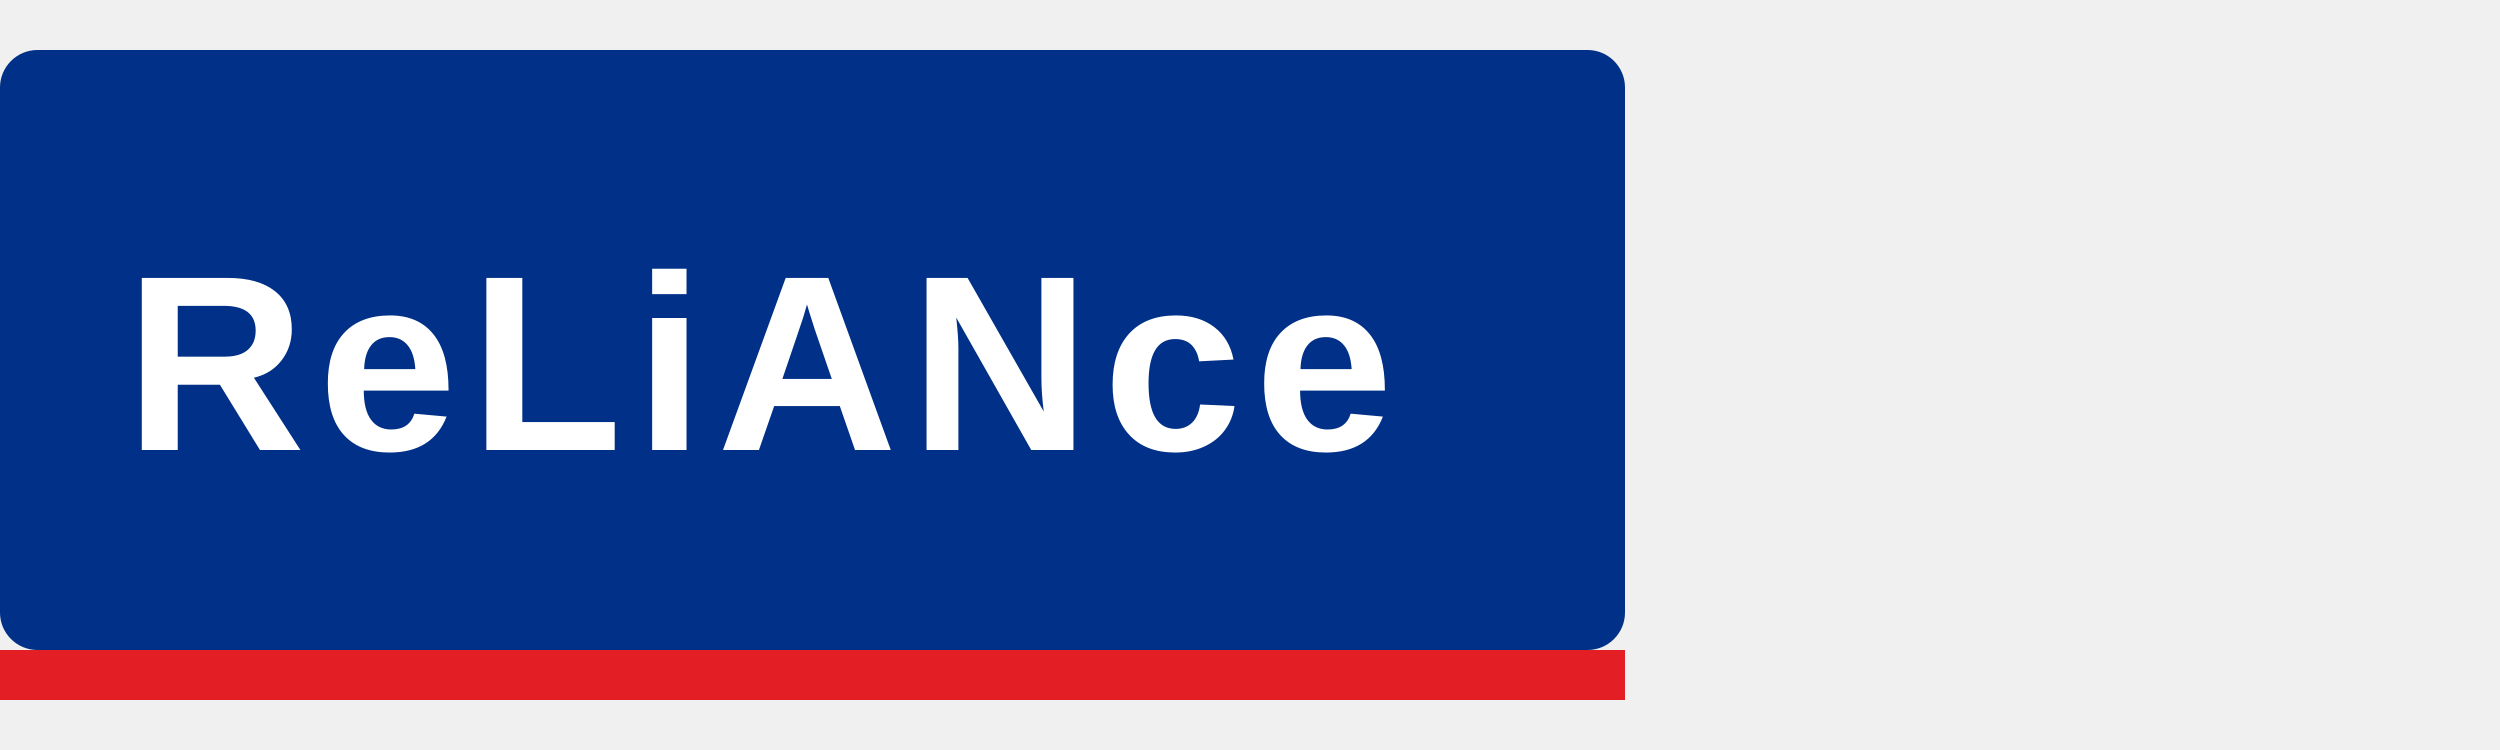
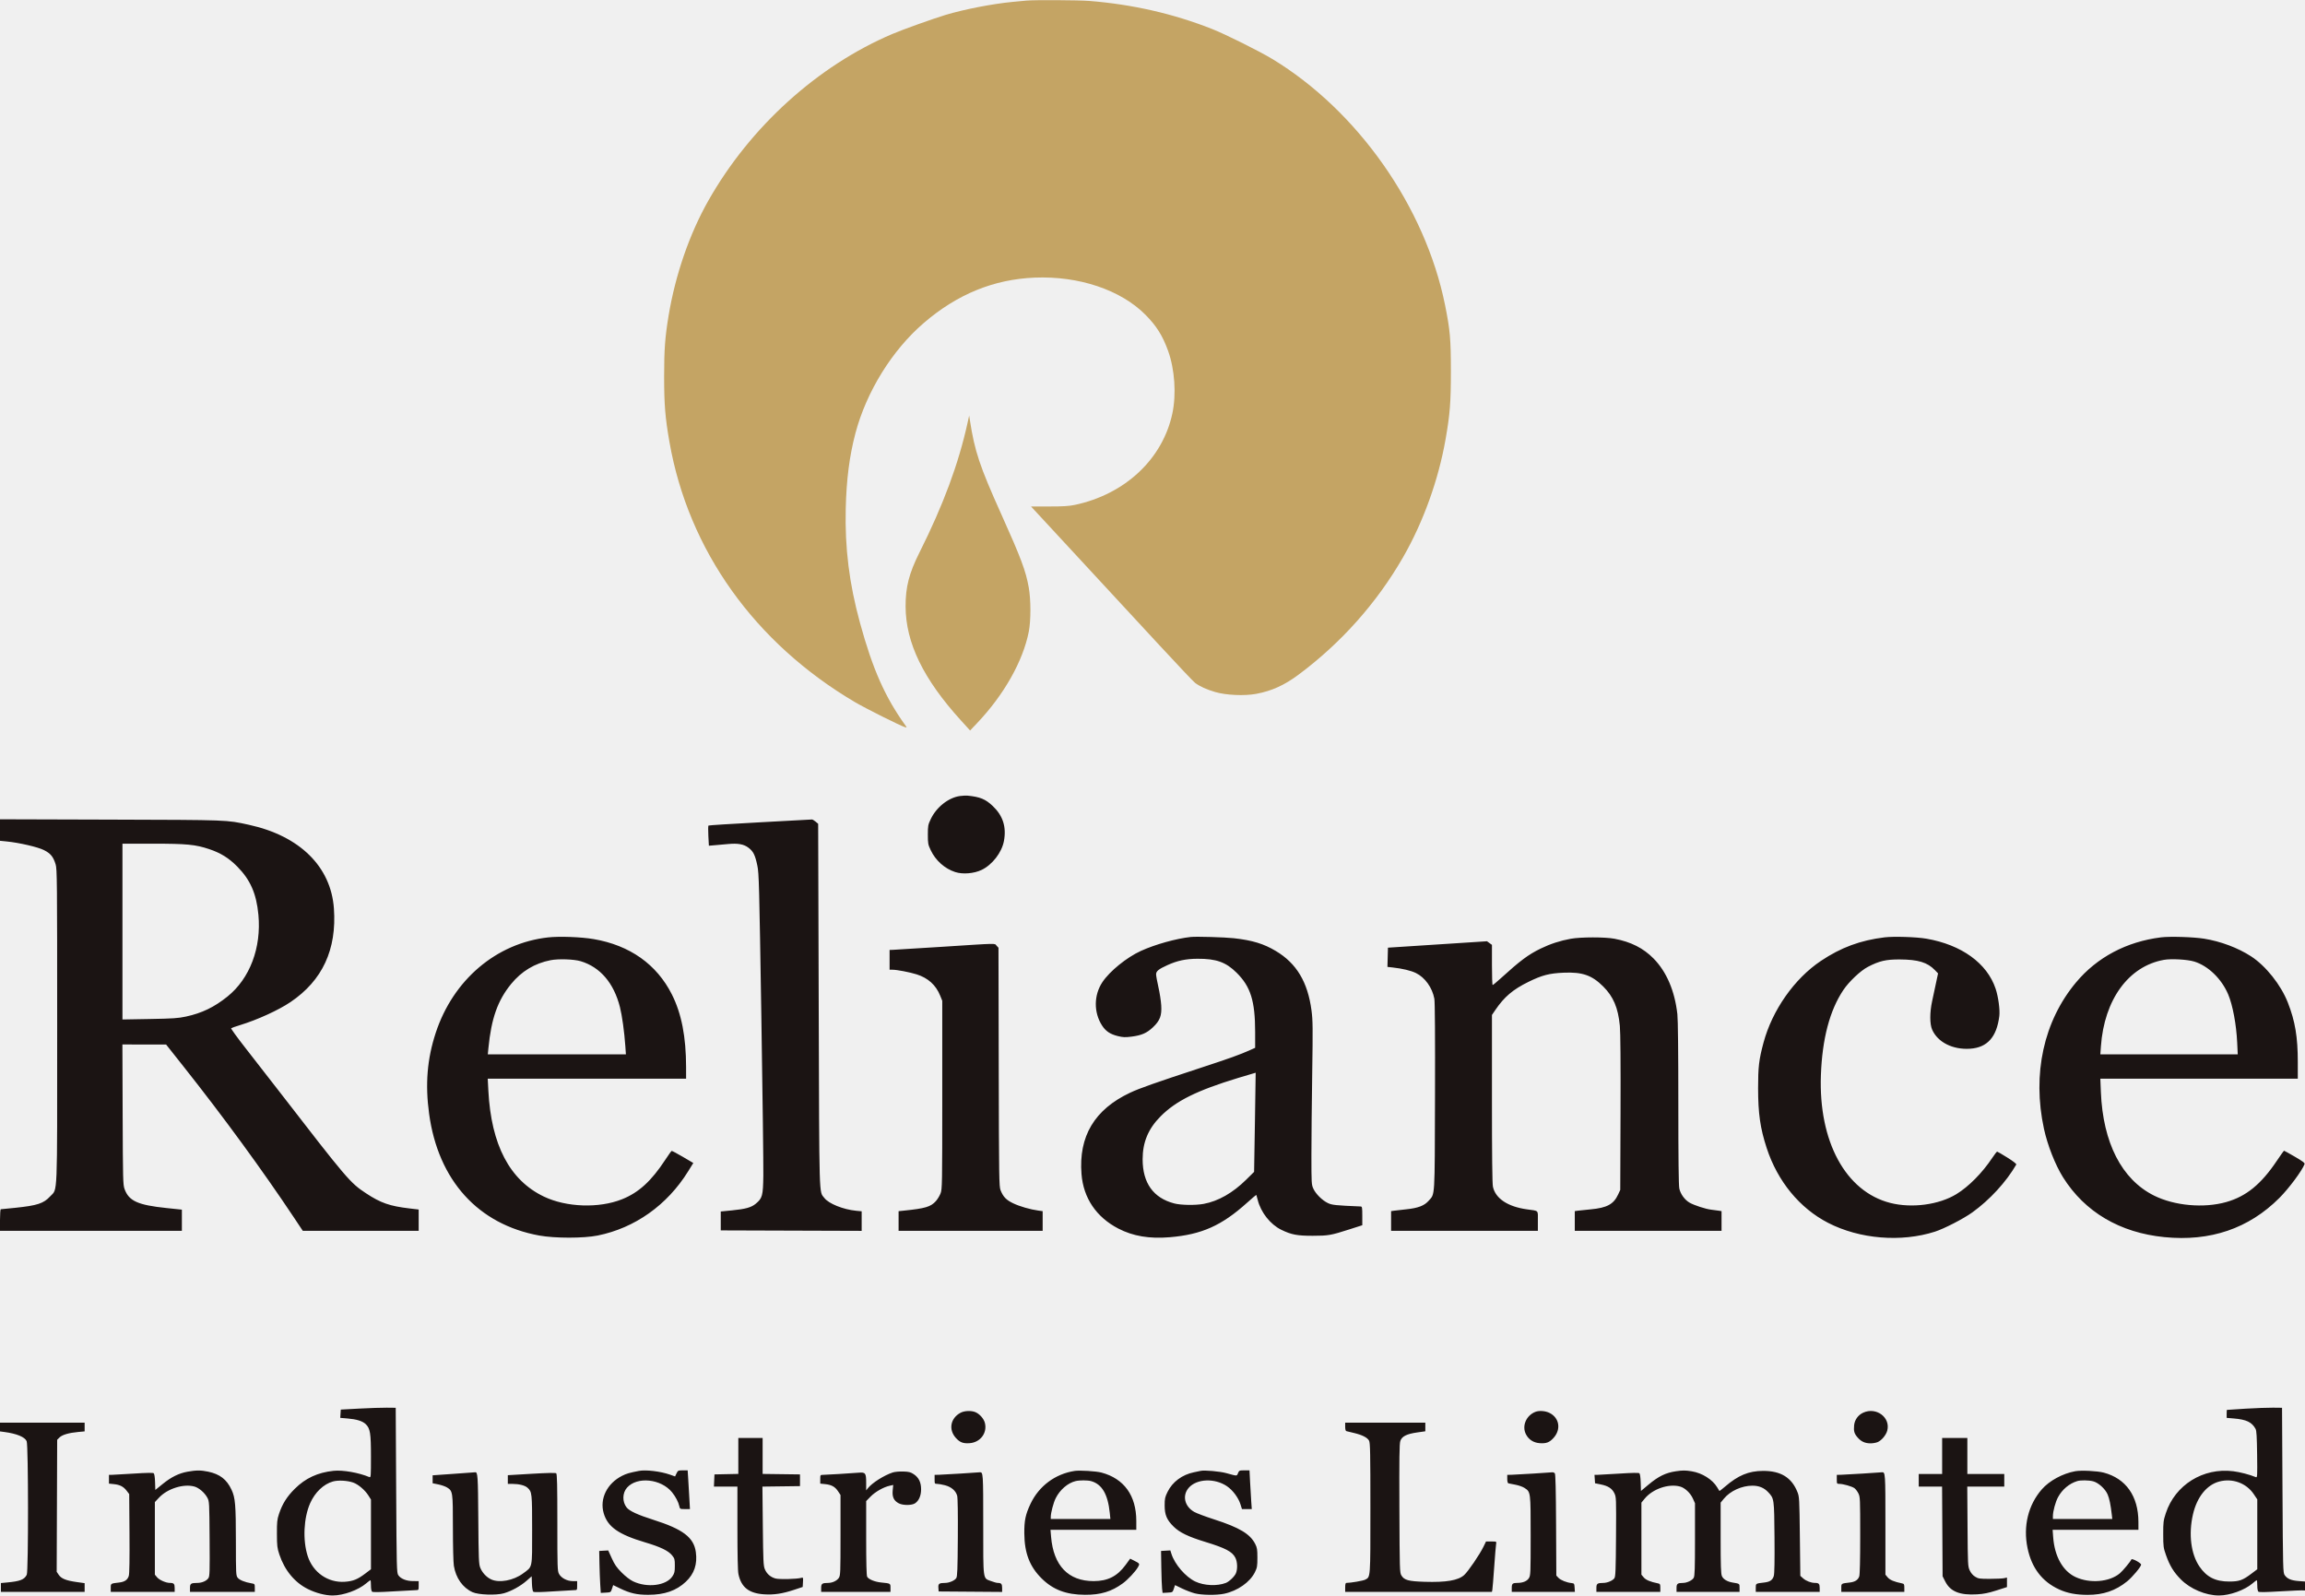
- <svg xmlns="http://www.w3.org/2000/svg" viewBox="0 0 200 60" width="200" height="60">
-   <rect x="0" y="4" width="130" height="48" rx="3" fill="#003087" />
-   <text x="10" y="36" font-family="Arial,Helvetica,sans-serif" font-size="20" font-weight="700" fill="white" letter-spacing="1">ReLiANce</text>
-   <rect x="0" y="52" width="130" height="4" fill="#E31E24" />
+ <svg xmlns="http://www.w3.org/2000/svg" width="380.091" height="263.095" viewBox="0 0 2560 1772">
+   <path fill="#1b1413" fill-rule="evenodd" d="M1066.174 884.078c-12.71 1.723-26.167 12.351-32.459 25.634-2.985 6.302-3.215 7.539-3.215 17.288 0 9.728.234 10.994 3.185 17.223 5.445 11.495 15.558 20.521 27.215 24.291 8.356 2.702 20.776 1.697 29.302-2.372 11.809-5.636 22.39-19.309 24.784-32.028 2.947-15.657-1.077-28.236-12.486-39.026-8.066-7.628-14.088-10.089-28-11.441-1.65-.16-5.397.034-8.326.431M0 921.851v11.946l7.25.724c14.339 1.433 34.885 6.199 41.696 9.673 7.32 3.734 10.207 7.276 12.83 15.743C63.38 965.112 63.5 977.596 63.5 1139c0 195.968.63 180.564-7.755 189.661-7.328 7.95-14.187 10.192-39.124 12.789-8.184.853-15.271 1.55-15.75 1.55S0 1348.4 0 1355v12h202v-23.548l-17.07-1.785c-31.841-3.329-41.764-7.811-46.566-21.034-1.749-4.817-1.881-9.926-2.143-82.883l-.28-77.75 24.28.04 24.279.04 19.5 24.608c44.244 55.835 87.467 114.961 122.492 167.562l9.822 14.75H465v-23.691l-10.25-1.21c-21.945-2.59-31.988-6.091-48.215-16.805-17.761-11.726-20.621-15.088-98.082-115.294a10439 10439 0 0 0-35.728-45.918c-9.234-11.78-16.437-21.727-16.007-22.106.43-.378 4.832-1.927 9.782-3.441 19.401-5.935 42.746-16.591 56.13-25.622 35.494-23.952 51.465-58.364 48.226-103.913-3.31-46.556-37.966-80.674-94.448-92.982-25.218-5.495-21.486-5.355-153.658-5.748L0 909.905zm844-8.585c-31.075 1.647-56.802 3.273-57.17 3.614s-.413 5.517-.1 11.503l.571 10.883 7.099-.604c3.905-.332 10.298-.901 14.207-1.266 11.024-1.027 17.504.145 22.689 4.104 5.399 4.122 7.34 8.044 9.835 19.865 1.788 8.469 2.111 20.612 4.435 166.635 1.378 86.625 2.377 166.5 2.22 177.5-.323 22.591-1.044 25.254-8.507 31.438-4.938 4.091-11.201 5.834-26.358 7.334l-12.421 1.23v20.998l78.25.256 78.25.256v-21.723l-6.25-.608c-14.23-1.385-30.382-7.888-35.165-14.159-6.052-7.934-5.626 6.517-6.296-213.82l-.614-201.798-2.914-2.452c-1.603-1.349-3.442-2.391-4.088-2.316-.645.074-26.598 1.483-57.673 3.13m-708 121.357v97.624l30.25-.531c25.926-.454 31.68-.839 40.25-2.692 17.766-3.842 31.439-10.439 46.131-22.258 24.848-19.989 37.791-54.194 34.36-90.799-2.201-23.483-8.94-38.846-23.491-53.553-9.429-9.53-18.428-15.12-31.197-19.379-15.317-5.109-24.79-6.023-62.553-6.029L136 937zm472.708 6.476c-57.485 6.382-105.449 47.129-124.783 106.006-9.526 29.012-11.82 57.103-7.339 89.895 10.103 73.93 54.395 122.858 122.392 135.204 17.314 3.143 49.159 3.142 64.785-.003 41.312-8.314 77.276-33.825 100.489-71.281l5.752-9.281-11.654-6.852c-6.409-3.769-11.999-6.725-12.421-6.57-.422.156-3.568 4.558-6.991 9.783-15.532 23.708-29.583 36.534-48.114 43.921-25.627 10.214-61.76 8.977-86.752-2.971-37.995-18.164-58.575-57.431-61.687-117.7l-.684-13.25H762l-.01-12.75c-.028-33.705-5.062-59.53-15.743-80.75-16.871-33.517-46.745-54.659-86.95-61.535-13.861-2.371-38.016-3.262-50.589-1.866m713.792-.48c-16.207 1.748-39.353 8.214-55.316 15.452-15.753 7.142-34.753 22.546-42.842 34.733-9.573 14.422-9.739 33.552-.417 48.079 4.079 6.357 9.038 9.694 17.516 11.786 5.834 1.439 8.17 1.53 15.466.599 10.969-1.4 16.839-3.969 23.531-10.298 7.891-7.462 9.983-12.993 9.256-24.463-.314-4.954-1.724-14.043-3.133-20.197-1.408-6.155-2.561-12.537-2.561-14.182 0-3.555 2.727-5.769 12.636-10.262 11.008-4.992 20.43-6.983 33.364-7.051 20.816-.11 31.557 3.733 43.465 15.553 15.528 15.413 20.523 31.41 20.531 65.745l.004 17.614-5.75 2.564c-11.698 5.215-21.536 8.747-54.75 19.653-50.608 16.618-67.982 22.745-78.4 27.648-39.495 18.586-57.298 48.448-53.94 90.478 2.121 26.542 16.48 47.754 40.879 60.385 16.368 8.474 34.58 11.533 57.263 9.619 35.285-2.979 57.472-12.873 85.582-38.165 5.605-5.042 10.305-8.997 10.445-8.789s.811 2.63 1.491 5.38c3.444 13.948 14.021 27.371 26.27 33.342 11.137 5.429 17.615 6.66 34.91 6.636 17.286-.024 20.072-.512 40.707-7.129l14.293-4.583v-10.383c0-9.194-.2-10.391-1.75-10.457-28.112-1.185-31.906-1.581-36.521-3.815-6.263-3.032-13.35-10.05-16.049-15.891-2.099-4.544-2.18-5.934-2.18-37.22 0-17.875.392-58.6.871-90.5.768-51.196.679-59.433-.757-70.218-4.215-31.657-16.607-52.33-39.607-66.078-13.493-8.066-26.019-11.887-46.507-14.191-10.093-1.134-41.854-2.057-48-1.394m770.5.417c-26.919 3.312-48.345 11.244-70.651 26.156-29.473 19.704-54.05 54.716-63.743 90.808-5.065 18.86-6.027 26.946-6.01 50.5.021 28.234 2.349 44.464 9.538 66.5 12.054 36.945 36.565 66.806 68.227 83.121 34.948 18.007 81.087 21.813 118.639 9.784 10.245-3.282 31.646-14.314 41.5-21.393 19.365-13.913 37.723-33.898 48.825-53.152.404-.702-3.408-3.684-9.909-7.75-5.812-3.636-10.917-6.61-11.345-6.61s-2.837 3.097-5.354 6.882c-11.133 16.743-26.26 32.04-39.908 40.357-19.429 11.841-49.46 15.835-73.37 9.758-49.622-12.611-79.797-68.209-77.092-142.047 1.477-40.304 9.819-71.885 24.95-94.45 6.267-9.347 19.095-21.453 27.203-25.673 12.675-6.597 20.147-8.333 35.5-8.249 20.424.111 30.676 3.233 38.979 11.87l3.478 3.619-2.383 11.217a8502 8502 0 0 1-4.213 19.716c-2.704 12.556-2.682 25.352.056 31.563 6.181 14.022 22.943 22.436 42.148 21.156 19.078-1.272 29.509-12.923 32.427-36.219.865-6.904-1.111-21.513-4.125-30.49-9.493-28.279-37.847-48.752-76.867-55.501-11.073-1.916-36.387-2.718-46.5-1.473m307 .012c-38.191 4.761-70.932 22.116-94.235 49.952-35.981 42.978-48.865 101.735-35.675 162.695 3.927 18.147 12.554 40.084 21.161 53.805 24.208 38.594 63.15 61.583 112.605 66.475 50.949 5.041 93.664-9.507 127.648-43.475 10.554-10.549 25.279-30.329 28.004-37.618.464-1.242-2.044-3.156-10.817-8.25-6.282-3.647-11.657-6.632-11.945-6.632s-3.919 5.063-8.069 11.25c-17.457 26.03-33.981 39.493-56.177 45.775-24.904 7.048-57.523 4.111-80.231-7.225-35.816-17.879-56.696-58.611-58.977-115.05l-.596-14.75H2552v-18.276c0-27.986-2.902-45.393-11.035-66.195-7.705-19.706-24.496-40.804-40.965-51.473-14.473-9.375-33.71-16.601-52-19.532-11.898-1.907-38.083-2.712-48-1.476m-655.5 1.567c-11.739 2.105-22.766 5.704-33.49 10.929-13.698 6.673-22.537 13.273-44.475 33.206-4.389 3.987-8.329 7.25-8.757 7.25s-.778-10.04-.778-22.312v-22.312l-2.75-2-2.75-2.001-55 3.562-55 3.563-.283 10.674-.283 10.674 5.783.64c10.821 1.197 20.333 3.475 25.909 6.205 10.027 4.91 18.135 16.24 20.404 28.511.658 3.559.912 41.906.722 108.895-.325 114.388.099 107.381-6.976 115.418-4.922 5.592-11.737 8.191-25.122 9.581-5.585.579-11.617 1.265-13.404 1.523l-3.25.47V1367h163v-10.981c0-12.555 1.445-11.018-12.133-12.899-21.282-2.948-34.971-12.053-37.775-25.126-.745-3.474-1.092-34.595-1.092-97.931v-92.839l3.644-5.362c10.015-14.736 19.569-22.868 36.856-31.372 15.095-7.425 23.095-9.512 39.099-10.199 20.799-.894 31.371 2.769 43.873 15.201 11.403 11.338 16.647 23.712 18.573 43.821.696 7.27.964 41.126.763 96.687l-.308 85.5-2.301 5c-5.041 10.953-12.401 14.948-30.632 16.63-6.087.561-12.53 1.232-14.317 1.491l-3.25.47V1367h163v-21.909l-3.25-.502c-1.787-.275-5.5-.769-8.25-1.097-6.213-.741-18.695-4.786-23.953-7.765-5.386-3.049-10.133-9.57-11.455-15.733-.743-3.466-1.092-33.667-1.092-94.583 0-57.046-.389-92.977-1.072-99.108-2.873-25.761-12.002-47.096-26.428-61.766-11.33-11.521-25.114-18.49-43.451-21.968-10.5-1.992-37.331-1.967-48.549.046m-698.5 8.933c-28.325 1.818-52.962 3.339-54.75 3.379L988 1055v22h3.39c4.81 0 18.954 2.721 26.61 5.119 12.691 3.975 21.424 11.858 26.177 23.629l2.323 5.752V1216c0 100.104-.08 104.706-1.891 109.404-1.041 2.697-3.407 6.58-5.259 8.63-5.693 6.302-11.725 8.085-35.6 10.523l-5.75.587V1367h160v-21.877l-4.75-.638c-8.932-1.198-20.746-4.607-27.965-8.068-7.767-3.723-11.089-7.156-14.015-14.486-1.657-4.148-1.788-12.897-2.048-136.897l-.279-132.465-2.146-2.285c-2.577-2.743 3.646-2.873-60.797 1.264m-434.5 14.863c-17.675 3.457-32.298 12.268-43.85 26.422-14.938 18.303-22.021 38.355-25.228 71.417l-.655 6.75H695.15l-.643-9.25c-1.095-15.754-3.598-33.845-5.986-43.261-6.773-26.713-21.869-44.378-43.521-50.93-7.521-2.276-24.718-2.865-33.5-1.148m1791.738-.371c-39.239 7.061-66.221 44.153-69.909 96.105l-.628 8.855h152.607l-.63-13.25c-.948-19.941-4.95-41.367-9.945-53.25-7.283-17.327-22.157-31.767-37.661-36.562-7.629-2.36-25.65-3.371-33.834-1.898m-1028.063 131.11c-45.894 13.97-69.166 25.505-86.275 42.765-13.624 13.744-19.865 28.695-19.865 47.585 0 26.34 11.886 42.976 35.036 49.035 7.584 1.986 23.441 2.23 32.799.507 16.129-2.971 32.293-12.173 47.152-26.843l8.812-8.699.919-55c.505-30.25.88-55.052.833-55.116s-8.782 2.53-19.411 5.766M399 1564.397l-20.5 1.103-.299 4.602-.299 4.602 7.937.662c10.298.859 16.733 2.85 20.32 6.287 4.992 4.782 5.841 10.037 5.841 36.135 0 21.923-.112 23.379-1.75 22.693-11.803-4.946-29.522-8.056-39.75-6.976-17.616 1.86-31.254 8.174-43.088 19.948-8.82 8.775-13.848 16.794-17.586 28.047-2.035 6.124-2.319 8.878-2.269 22 .052 13.495.325 15.803 2.725 23 5.856 17.567 17.102 31.141 31.804 38.388 8.968 4.421 19.257 7.077 27.414 7.077 11.936 0 28.532-6.021 37.312-13.536 2.203-1.886 4.272-3.429 4.597-3.429s.591 2.645.591 5.878c0 3.497.506 6.286 1.25 6.886.843.68 8.407.57 23.25-.341 12.1-.742 23.462-1.365 25.25-1.386 3.228-.037 3.25-.07 3.25-5.037v-5l-6.25-.022c-7.446-.026-13.783-2.573-16.422-6.6-1.727-2.636-1.855-7.824-2.328-94.334l-.5-91.544-10-.103c-5.5-.057-19.225.393-30.5 1m2095 .099c-11.275.672-20.613 1.285-20.75 1.363-.137.077-.25 2.101-.25 4.497v4.356l7.857.656c14.109 1.176 20.111 4.053 24.271 11.632 1.036 1.889 1.452 8.831 1.698 28.386.311 24.743.245 25.853-1.5 25.124-6.614-2.762-17.439-5.593-24.993-6.536-33.526-4.185-64.608 15.174-74.931 46.671-2.672 8.153-2.899 10.004-2.869 23.355.031 13.624.22 15.029 3.135 23.261 4.137 11.686 8.49 18.796 16.418 26.816 10.541 10.665 27.668 17.888 42.414 17.888 11.952 0 28.522-5.972 37.159-13.392 2.287-1.965 4.425-3.573 4.75-3.573s.591 2.645.591 5.878c0 3.496.506 6.287 1.25 6.888.845.683 8.857.547 24.75-.422 12.925-.788 24.534-1.246 25.798-1.018 2.181.394 2.282.156 2-4.706l-.298-5.12-7.5-.561c-8.399-.628-12.796-2.499-15.602-6.638-1.821-2.687-1.918-6.533-2.398-94.301l-.5-91.5-10-.113c-5.5-.062-19.225.437-30.5 1.109m-1427.129 4.51c-11.25 5.945-13.669 18.677-5.306 27.934 4.551 5.038 8.1 6.397 15.335 5.874 11.886-.86 19.767-11.305 16.956-22.472-1.192-4.732-5.836-9.999-10.574-11.99-4.555-1.914-12.122-1.613-16.411.654m638.274-.936c-10.224 4.095-15.071 15.686-10.393 24.859 3.008 5.9 8.388 9.381 15.266 9.879 7.322.529 10.85-.813 15.412-5.863 8.526-9.437 6.5-22.188-4.4-27.695-4.69-2.369-11.629-2.885-15.885-1.18m364.239.843c-5.696 2.587-9.569 7.953-10.157 14.075-.627 6.531.178 9.265 4.022 13.643 3.912 4.455 8.194 6.369 14.251 6.369 2.51 0 6.019-.608 7.798-1.351 4.397-1.837 9.384-7.753 10.721-12.72 3.926-14.578-12.096-26.618-26.635-20.016M0 1584.871v4.871l4.841.643c13.734 1.821 22.831 5.586 24.782 10.255 1.929 4.618 2.021 144.528.098 148.33-2.736 5.406-7.327 7.195-21.971 8.56l-6.75.629V1768h93v-9.716l-8.75-1.225c-11.807-1.654-17.155-3.794-19.991-8.003l-2.297-3.408.269-73.301.269-73.302 2.564-2.564c2.976-2.976 10.388-5.16 20.686-6.097l7.25-.66V1580H0zm1494-.34c0 2.763.488 4.675 1.25 4.899.688.202 4.381 1.093 8.209 1.98 9.319 2.161 15.276 5.177 17.068 8.643 1.257 2.431 1.473 13.408 1.473 74.947 0 78.975.198 76.295-5.872 79.434-2.344 1.212-16.108 3.566-20.852 3.566-.865 0-1.276 1.612-1.276 5v5h162.962l.463-2.25c.255-1.237 1.185-12.6 2.068-25.25.882-12.65 1.843-24.237 2.135-25.75.531-2.748.527-2.75-5.34-2.75h-5.871l-2.794 5.75c-4.275 8.797-16.988 27.444-21.476 31.498-6.655 6.012-19.94 8.275-44.131 7.515-17.743-.557-22.424-1.846-25.568-7.042-1.875-3.1-1.959-5.892-2.235-74.278-.226-55.869-.013-71.9 1-75 1.698-5.202 6.979-7.881 18.849-9.561l8.938-1.265V1580h-89zm-674 32.44v19.971l-13.25.279-13.25.279-.296 6.75-.295 6.75H819v45.951c0 30.182.385 47.769 1.123 51.25 3.121 14.721 11.639 21.403 28.675 22.491 10.765.688 20.23-.735 32.922-4.946l9.78-3.246.307-5.381c.296-5.203.23-5.36-2-4.715-4.749 1.372-24.283 1.846-28.512.691-5.542-1.513-9.667-5.112-11.853-10.341-1.587-3.795-1.827-8.971-2.226-47.983l-.447-43.73 20.866-.27 20.865-.271v-13l-20.75-.27-20.75-.271V1597h-27zm1337 .029v20h-26v14h25.929l.286 49.823.285 49.822 3.022 5.928c5.648 11.075 16.233 15.292 35.442 14.122 7.225-.44 12.608-1.531 21.348-4.327l11.688-3.738v-10.58l-3.25.72c-1.787.396-8.875.723-15.75.725-11.474.005-12.818-.193-16.377-2.405-2.519-1.566-4.621-4.018-6-7-2.047-4.426-2.134-6.175-2.421-48.84l-.299-44.25H2226v-14h-41v-40h-28zm-1948.746 17.494c-9.682 1.756-18.089 5.929-27.754 13.777l-8 6.497-.286-8.792c-.175-5.362-.76-9.175-1.5-9.774-.798-.646-8.239-.523-21.714.358-11.275.737-22.187 1.362-24.25 1.39l-3.75.05v9.72l5.387.556c6.813.703 10.764 2.745 14.311 7.394l2.802 3.672.311 43.579c.206 28.876-.049 44.807-.757 47.219-1.315 4.48-4.576 6.728-10.796 7.443-9.402 1.08-9.258.987-9.258 5.936V1768h71v-4.393c0-4.61-.961-5.607-5.404-5.607-4.283 0-11.584-3.197-14.082-6.166l-2.514-2.987v-80.62l4.75-5.049c9.322-9.911 27.11-15.485 39.057-12.24 5.142 1.397 11.509 6.877 14.515 12.494 2.121 3.962 2.186 5.141 2.47 45.429.26 36.76.112 41.637-1.328 43.834-1.996 3.046-7.159 5.301-12.182 5.319-7.244.026-8.282.728-8.282 5.603V1768h72v-4.455c0-4.369-.072-4.466-3.75-5.083-7.261-1.217-13.246-3.641-15.237-6.173-1.935-2.46-2.014-4.01-2.033-40.174-.022-41.224-.647-48.644-4.86-57.662-5.314-11.376-12.897-17.239-25.84-19.982-8.149-1.726-13.405-1.721-23.026.023m501.246-.868c-10.769 2.12-13.73 2.983-18.5 5.389-16.791 8.47-25.194 25.482-20.524 41.554 4.411 15.181 16.377 23.606 46.024 32.407 16.952 5.033 25.77 9.277 29.916 14.399 2.851 3.523 3.084 4.395 3.084 11.541 0 6.713-.353 8.264-2.684 11.786-6.856 10.361-28.002 13.048-43.685 5.551-3.456-1.652-8.338-5.406-12.642-9.722-5.606-5.622-7.809-8.79-11-15.809l-3.989-8.778-5 .278-5 .278.273 14c.15 7.7.543 18.183.872 23.296l.6 9.297 5.548-.297c5.511-.294 5.558-.323 6.89-4.331l1.341-4.036 7.738 3.747c10.988 5.32 18.813 7.09 31.238 7.066 18.073-.035 31.25-4.637 41.77-14.586 9.292-8.787 12.883-19.457 11.054-32.836-2.232-16.32-14.304-25.491-47.324-35.952-17.167-5.438-26.468-9.74-29.56-13.672-4.946-6.287-4.763-16.05.412-21.944 11.134-12.682 37.847-9.946 50.066 5.127 3.932 4.85 7.059 10.83 8.039 15.371.69 3.193.8 3.25 6.258 3.25h5.557l-.649-11.75c-.356-6.463-.926-16.138-1.264-21.5l-.617-9.75h-5.387c-5.136 0-5.463.158-6.999 3.379l-1.611 3.38-5.623-1.992c-10.441-3.699-26.881-5.665-34.622-4.141m484 .003c-21.639 3.363-39.67 16.82-48.996 36.566-5.577 11.807-6.997 18.582-6.876 32.805.185 21.91 5.935 36.85 19.257 50.04 12.691 12.566 27.242 18.064 48.115 18.181 17.417.098 29.561-3.59 42.076-12.776 5.605-4.115 13.756-12.801 16.708-17.804 2.331-3.95 2.219-4.138-4.434-7.489l-4.149-2.09-5.053 6.924c-9.202 12.613-19.859 18.014-35.543 18.014-28.08 0-44.571-17.166-47.24-49.177l-.653-7.823H1262v-9.84c0-28.156-13.572-47.002-38.672-53.7-5.871-1.567-24.262-2.696-29.828-1.831m140-.071c-1.1.254-4.468.963-7.485 1.576-13.013 2.644-23.812 10.645-29.234 21.66-2.93 5.951-3.281 7.576-3.281 15.185 0 10.464 2.381 16.06 10.023 23.561 6.616 6.493 16.22 11.137 34.754 16.808 22.836 6.987 30.271 10.886 33.746 17.696 2.32 4.548 2.609 12.508.626 17.254-1.493 3.573-7.531 9.326-11.285 10.754-9.707 3.69-24.086 3.03-33.769-1.55-10.845-5.131-22.895-19.092-26.585-30.801l-1.197-3.799-5.157.299-5.156.299.292 18.5c.161 10.175.544 20.659.851 23.297l.558 4.797 5.57-.297c5.537-.295 5.579-.322 6.912-4.332l1.341-4.036 7.738 3.747c4.256 2.061 10.663 4.504 14.238 5.43 7.786 2.017 23.875 2.232 32.5.434 14.871-3.1 28.793-12.828 34.245-23.931 2.476-5.04 2.755-6.674 2.755-16.109 0-9.214-.305-11.097-2.488-15.371-5.64-11.044-17.562-18.158-45.512-27.158-9.35-3.011-19.236-6.711-21.968-8.222-10.954-6.061-13.792-18.327-6.233-26.937 8.889-10.123 28.976-10.888 42.514-1.619 6.386 4.372 12.572 12.68 14.87 19.97l1.682 5.337h10.893l-.611-8.75c-.336-4.812-.905-14.487-1.265-21.5l-.653-12.75h-5.743c-5.474 0-5.803.145-7.022 3.087-1.417 3.421-.551 3.42-12.964.001-7.183-1.978-24.305-3.498-28.5-2.53m527.902.439c-11.469 1.682-19.37 5.538-30.594 14.93l-8.308 6.953-.285-9.347c-.177-5.812-.745-9.715-1.5-10.322-.793-.636-8.338-.51-21.715.362-11.275.736-22.212 1.358-24.305 1.382l-3.805.045.305 4.667.305 4.667 6.295 1.28c8.28 1.682 12.582 4.467 15.174 9.822 2.064 4.264 2.104 5.332 1.821 48.212-.243 36.7-.531 44.216-1.77 46.086-1.768 2.667-7.805 5.261-12.29 5.28-6.655.028-7.73.807-7.73 5.603V1768h71v-4.481c0-4.087-.242-4.53-2.75-5.036-8.425-1.7-13.293-3.746-15.688-6.591l-2.562-3.045v-80.01l3.574-4.362c8.937-10.906 26.798-17 39.491-13.473 5.254 1.459 11.309 7.153 14.043 13.204l2.392 5.294v40.095c0 32.331-.269 40.6-1.391 42.698-1.505 2.815-7.492 5.699-11.879 5.721-6.124.03-7.23.887-7.23 5.603V1768h70v-4.481c0-4.83.331-4.579-7.83-5.944-5.875-.983-10.327-3.707-11.793-7.215-1.09-2.608-1.377-11.457-1.377-42.41v-39.113l3.574-4.362c7.068-8.625 19.968-14.495 31.765-14.453 7.292.026 12.771 2.269 17.36 7.106 6.756 7.121 6.767 7.196 7.12 50.372.217 26.549-.036 40.198-.792 42.754-1.367 4.623-4.179 6.563-10.592 7.304-9.61 1.112-9.435 1.001-9.435 5.961V1768h71v-4.393c0-4.591-.96-5.601-5.332-5.613-4.223-.01-9.816-2.155-12.971-4.972l-3.197-2.855-.52-43.834c-.503-42.355-.596-44.02-2.747-49.381-6.445-16.064-18.535-23.449-38.233-23.352-15.944.078-27.596 4.932-42.302 17.622-3.192 2.753-5.926 4.843-6.077 4.642s-1.28-2.038-2.511-4.085c-5.187-8.626-16.689-15.856-28.196-17.723-7.101-1.152-9.989-1.162-17.512-.059m443.355-.033c-13.956 2.554-28.655 10.524-36.994 20.057-15.18 17.353-20.965 41.002-15.949 65.203 4.583 22.112 16.208 37.344 35.115 46.011 9.056 4.151 18.806 6.021 31.571 6.053 17.397.045 31.214-4.668 43.923-14.982 5.908-4.794 15.578-16.349 15.576-18.613-.002-1.798-10.29-7.321-10.798-5.796-.68 2.039-9.487 12.631-12.868 15.476-11.499 9.676-33.222 11.505-49.119 4.136-14.138-6.554-23.323-22.878-24.902-44.259l-.609-8.25H2375l-.017-8.75c-.057-28.622-13.893-48.258-38.575-54.746-7.112-1.869-25.076-2.743-31.651-1.54M991.5 1635.339c-9.563 3.116-22.942 11.594-27.559 17.463L962 1655.27v-8.564c0-10.639-.817-11.742-8.249-11.128-8.517.705-36.819 2.422-39.906 2.422-2.736 0-2.845.186-2.845 4.86v4.86l5.387.556c7.125.736 11.035 2.893 14.367 7.929l2.746 4.149v44.617c0 41.532-.126 44.81-1.828 47.407-2.11 3.221-7.163 5.616-11.89 5.636-6.711.028-7.782.799-7.782 5.603V1768h77v-4.481c0-5.032.19-4.924-10.421-5.985-7.047-.704-13.987-3.56-15.493-6.374-.731-1.364-1.086-15.454-1.086-43.028v-40.999l4.845-4.974c5.134-5.271 14.325-10.513 21.103-12.036l4.087-.918-.579 6.147c-.68 7.234 1.304 11.429 6.75 14.269 4.65 2.424 14.45 2.4 18.102-.046 4.271-2.861 6.692-8.495 6.692-15.575 0-7.716-2.612-13.053-8.197-16.749-3.49-2.31-5.371-2.788-11.73-2.983-4.186-.129-9.362.35-11.573 1.071m-488 1.546-23 1.615v8.825l6.295 1.284c3.463.706 7.802 2.215 9.644 3.353 6.435 3.977 6.56 4.831 6.569 44.689.004 20.249.465 38.678 1.059 42.349 2.194 13.557 9.812 24.328 20.716 29.287 6.588 2.996 26.33 3.689 34.867 1.223 8.358-2.414 18.362-7.917 25.065-13.788l5.785-5.067.289 8.083c.171 4.781.784 8.486 1.5 9.071.802.656 8.136.528 21.711-.379 11.275-.753 21.962-1.383 23.75-1.399 3.229-.031 3.25-.063 3.25-5.031v-5h-4.843c-6.315 0-12.837-3.414-15.302-8.009-1.741-3.247-1.855-6.764-1.855-57.103 0-41.719-.278-53.864-1.25-54.635-.831-.658-10.058-.469-27.5.564l-26.25 1.555V1648l5.25.024c7.332.035 13.827 1.709 16.629 4.287 4.974 4.577 5.121 5.92 5.121 46.753 0 43.837.71 40.473-10.242 48.535-10.557 7.772-26.274 10.67-35.258 6.501-5.266-2.443-10-7.542-12.167-13.104-1.565-4.018-1.79-9.753-2.111-53.976-.353-48.681-.6-52.243-3.594-51.885-.621.074-11.478.861-24.128 1.75m563.5-.335c-10.725.699-21.638 1.311-24.25 1.36l-4.75.09v5c0 4.805.109 5 2.79 5 1.534 0 5.472.698 8.75 1.55 7.082 1.842 12.021 6.106 13.52 11.672.642 2.386.913 19.643.73 46.535-.242 35.719-.533 43.11-1.77 44.977-1.768 2.667-7.805 5.261-12.29 5.28-6.733.028-7.862.833-7.531 5.366l.301 4.12 35.25.263 35.25.263v-4.406c0-4.529-.98-5.62-5.044-5.62-1.035 0-4.379-.935-7.433-2.077-9.018-3.374-8.523.296-8.523-63.173 0-57.161-.055-57.961-3.95-57.61-.853.077-10.325.711-21.05 1.41m636 .013c-10.725.697-21.638 1.306-24.25 1.352l-4.75.085v4.531c0 2.776.484 4.664 1.25 4.874.688.188 4.175.879 7.75 1.535s8.117 2.248 10.094 3.537c6.951 4.535 6.906 4.194 6.902 53.174-.003 41.666-.1 44.008-1.948 47.038-2.047 3.357-6.692 5.295-12.716 5.305-5.436.01-6.332.804-6.332 5.613V1768h70.11l-.305-4.75c-.287-4.465-.485-4.768-3.305-5.049-5.432-.541-12.172-3.223-14.606-5.814l-2.394-2.547-.275-56.097c-.19-38.883-.611-56.503-1.372-57.42-.604-.728-1.83-1.257-2.725-1.176-.896.081-10.403.718-21.128 1.416m366-.013c-10.725.699-21.638 1.311-24.25 1.36l-4.75.09v5c0 4.805.109 5 2.79 5 4.217 0 14.035 2.785 16.764 4.755 1.329.96 3.323 3.575 4.431 5.811 1.925 3.883 2.015 5.975 2.015 46.601 0 27.751-.374 43.606-1.075 45.618-1.388 3.983-4.736 6.116-10.667 6.798-9.402 1.08-9.258.987-9.258 5.936V1768h70v-4.481c0-4.087-.242-4.53-2.75-5.036-8.425-1.7-13.293-3.746-15.688-6.591l-2.562-3.045v-55.724c0-57.549-.054-58.334-3.95-57.983-.853.077-10.325.711-21.05 1.41m-1699.277 8.806c-10.375 2.928-19.917 12.05-25.271 24.157-7.212 16.307-8.372 41.068-2.744 58.57 5.908 18.373 22.571 29.938 41.286 28.655 9.111-.625 14.119-2.645 22.756-9.179l6.25-4.729v-77.438l-2.828-4.46c-3.883-6.122-11.346-12.457-16.977-14.41-6.536-2.267-16.702-2.794-22.472-1.166m824.777-.418c-8.599 2.103-17.332 9.626-21.975 18.931-2.569 5.147-5.471 16.152-5.508 20.881L1167 1687h66.233l-.688-6.75c-2.115-20.731-8.601-31.825-20.625-35.273-3.872-1.11-12.955-1.131-17.42-.039m1112.5-.003c-8.794 2.685-16.582 9.206-21.261 17.803-2.867 5.267-5.7 15.667-5.724 21.012L2280 1687h65.962l-.537-4.75c-1.239-10.96-2.683-17.98-4.629-22.502-2.703-6.283-10.295-13.133-16.206-14.621-5-1.259-13.78-1.355-17.59-.192m157.723.485c-13.971 3.757-24.756 17.276-29.181 36.58-5.007 21.838-2.253 43.874 7.223 57.789 8.026 11.786 17.879 16.731 33.235 16.679 11.035-.037 14.828-1.403 24.75-8.909l6.25-4.729v-77.602l-3.945-5.864c-8.26-12.279-23.675-17.886-38.332-13.944" />
+   <path fill="#c4a464" fill-rule="evenodd" d="M1140 .657c-1.925.185-8.675.824-15 1.418-22.53 2.118-54.033 8.223-75 14.534-13.318 4.008-47.433 16.234-58.9 21.107-83.095 35.315-157.882 103.056-204.42 185.164-20.885 36.847-36.571 82.235-44.107 127.62-3.946 23.764-4.984 37.851-4.974 67.5.011 31.571 1.172 45.843 5.945 73.054 21.051 120.011 94.647 223.125 206.152 288.837 11.679 6.882 50.131 26.117 55.265 27.645 2.428.723 2.438.7.75-1.652-22.839-31.814-36.482-62.611-50.62-114.268-11.905-43.501-16.816-82.852-15.8-126.615.752-32.397 4.145-58.805 10.766-83.794 12.28-46.343 40.762-92.295 75.953-122.539 37.089-31.874 77.572-48.443 122.99-50.337 49.126-2.048 95.772 13.597 123.256 41.34 12.172 12.286 19.069 23.304 25.102 40.095 7.346 20.446 9.231 47.979 4.74 69.234-10.688 50.588-52.38 89.807-108.098 101.688-6.61 1.409-12.99 1.812-28.698 1.812h-20.197l2.293 2.5c1.261 1.375 25.208 27.25 53.215 57.5s67.224 72.638 87.149 94.195c19.926 21.558 37.693 40.31 39.483 41.672q7.687 5.846 22.278 10.171c12.09 3.583 32.725 4.501 45.789 2.037 17.193-3.244 31.092-9.54 46.747-21.176 47.409-35.239 87.284-80.047 116.388-130.787 22.309-38.894 39.12-85.581 47.009-130.558 4.935-28.132 5.959-41.24 5.944-76.054-.016-35.6-.903-45.579-6.526-73.411C1582.87 229.678 1507.863 122.913 1413 65.475c-14.294-8.654-51.773-27.331-66.656-33.215-43.075-17.032-88.496-27.407-136.739-31.237-11.688-.927-61.077-1.187-69.605-.366M1074.623 469.5c-10.074 45.772-26.961 91.313-53.469 144.192-11.502 22.946-15.451 38.306-15.377 59.808.141 40.415 19.664 80.62 61.512 126.671l10.121 11.138 7.899-8.324c29.79-31.39 50.87-68.735 57.306-101.521 2.389-12.167 2.369-35.446-.042-48.964-3.306-18.541-8.622-32.731-30.342-81-24.284-53.966-29.684-70.132-35.074-105l-.773-5z" />
</svg>
